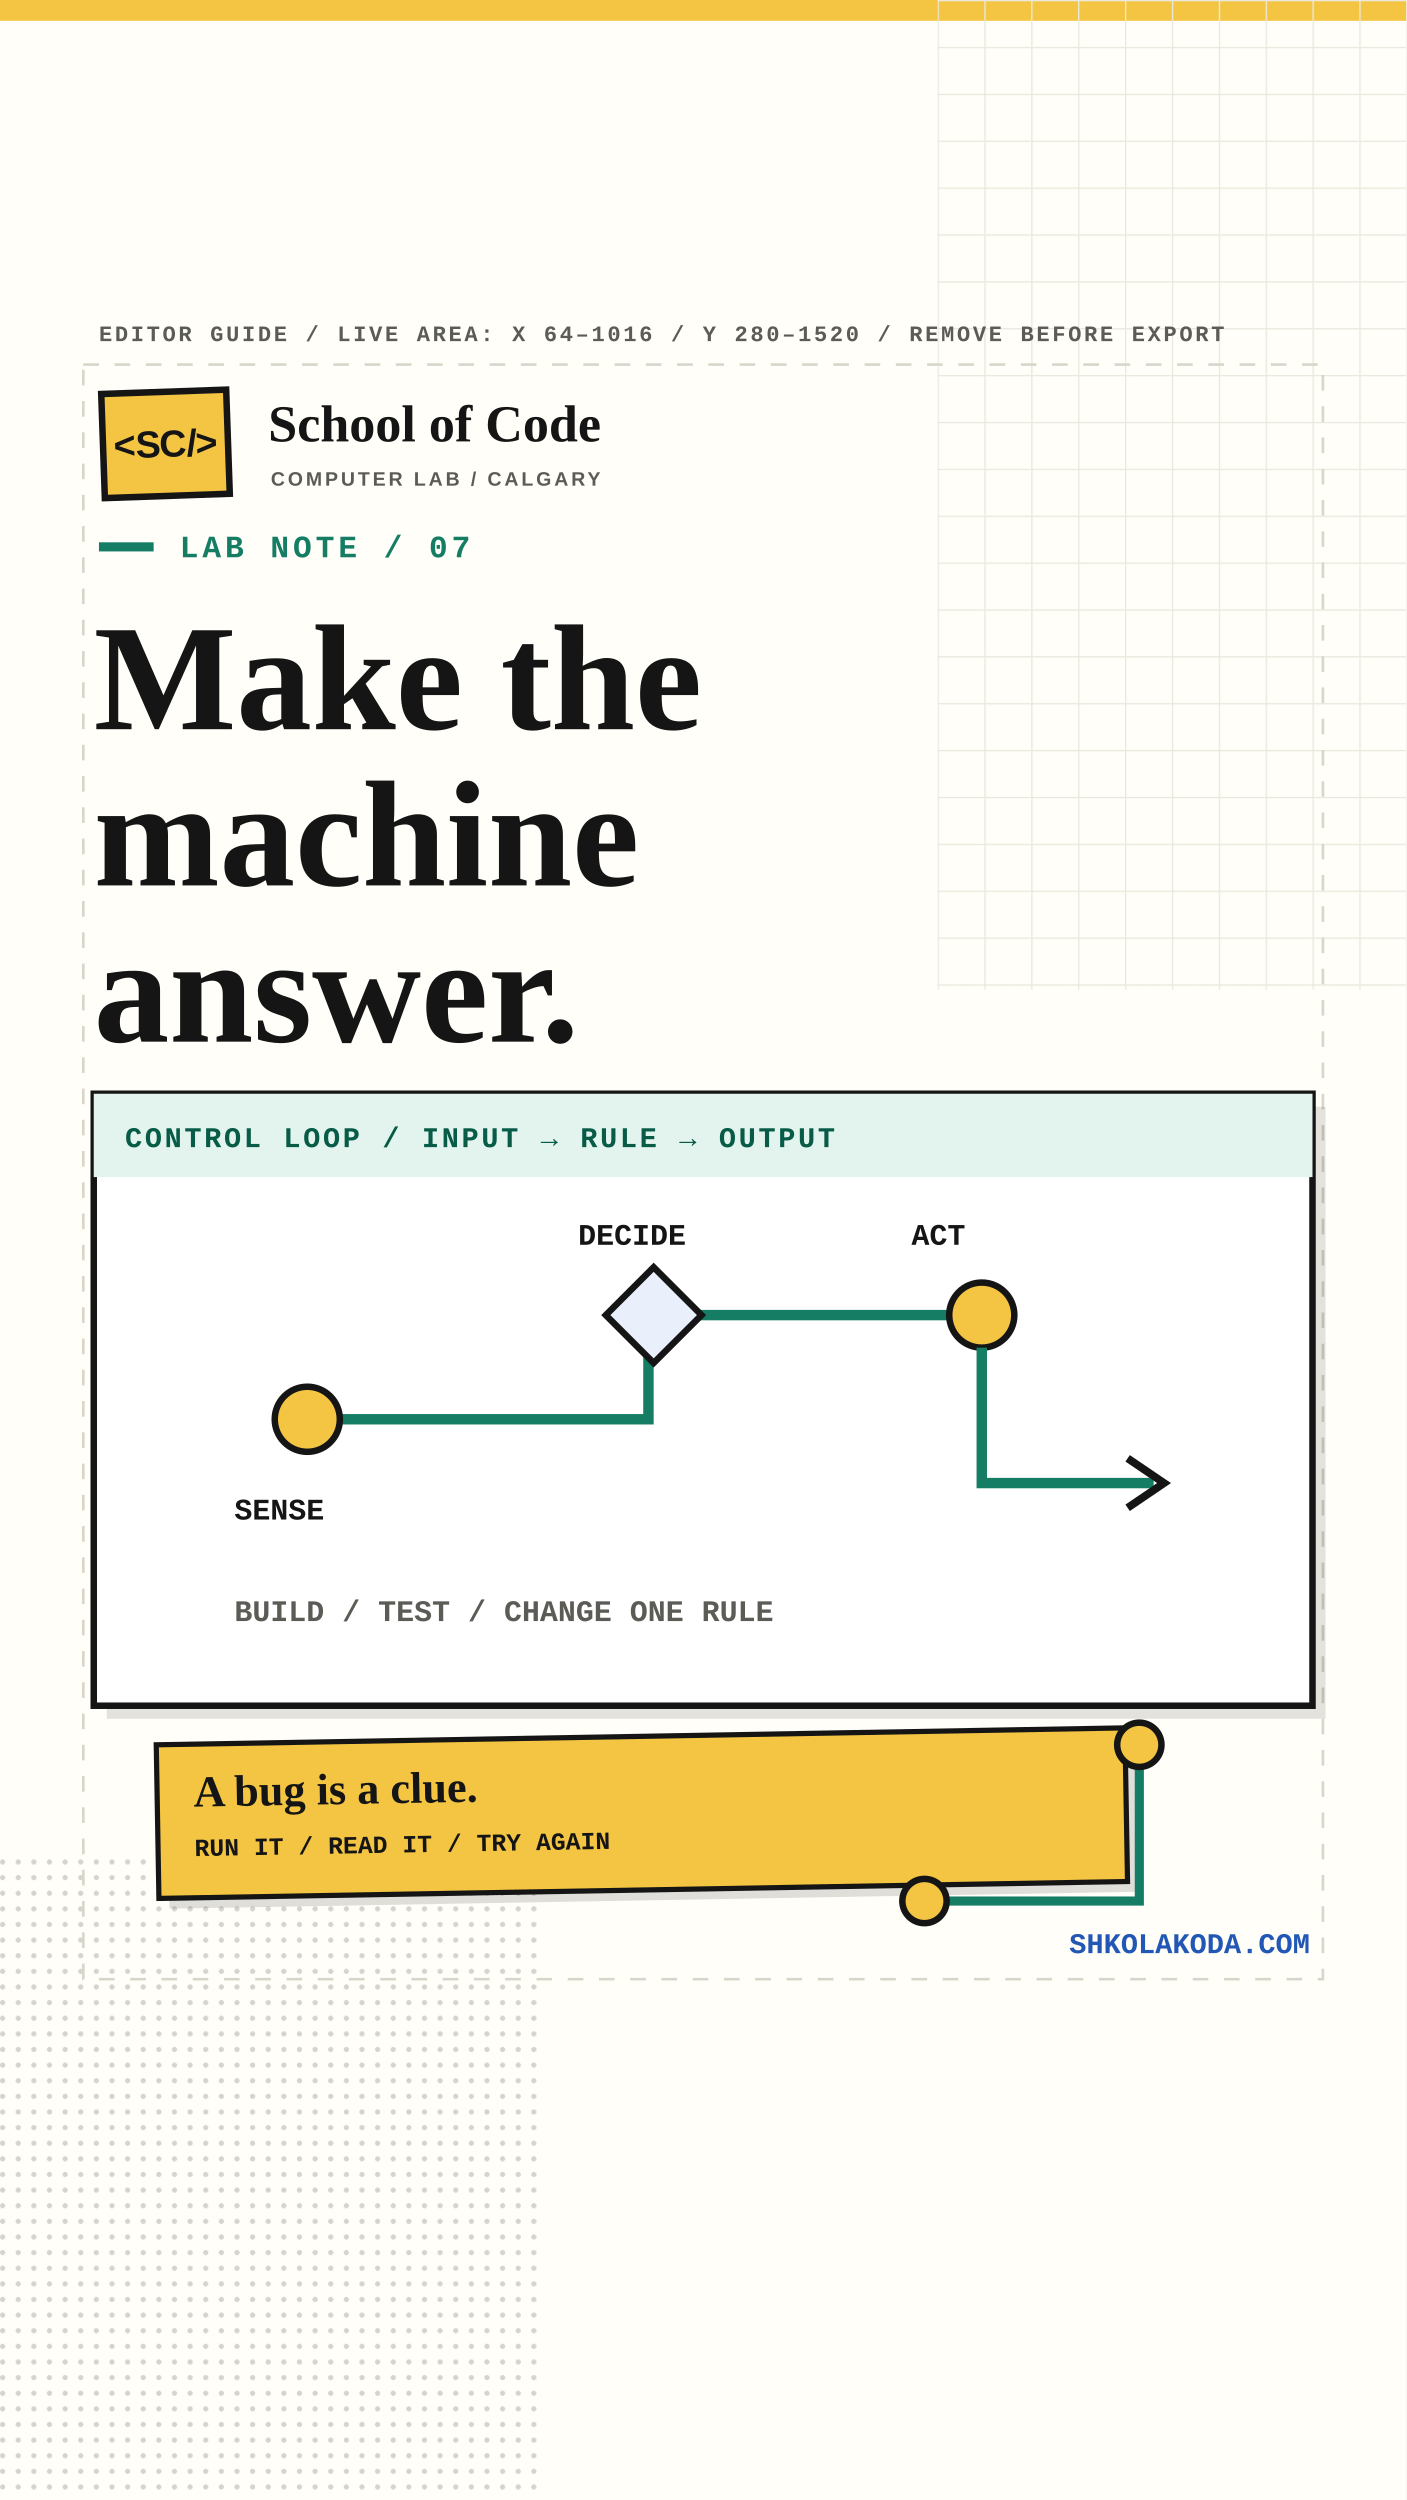
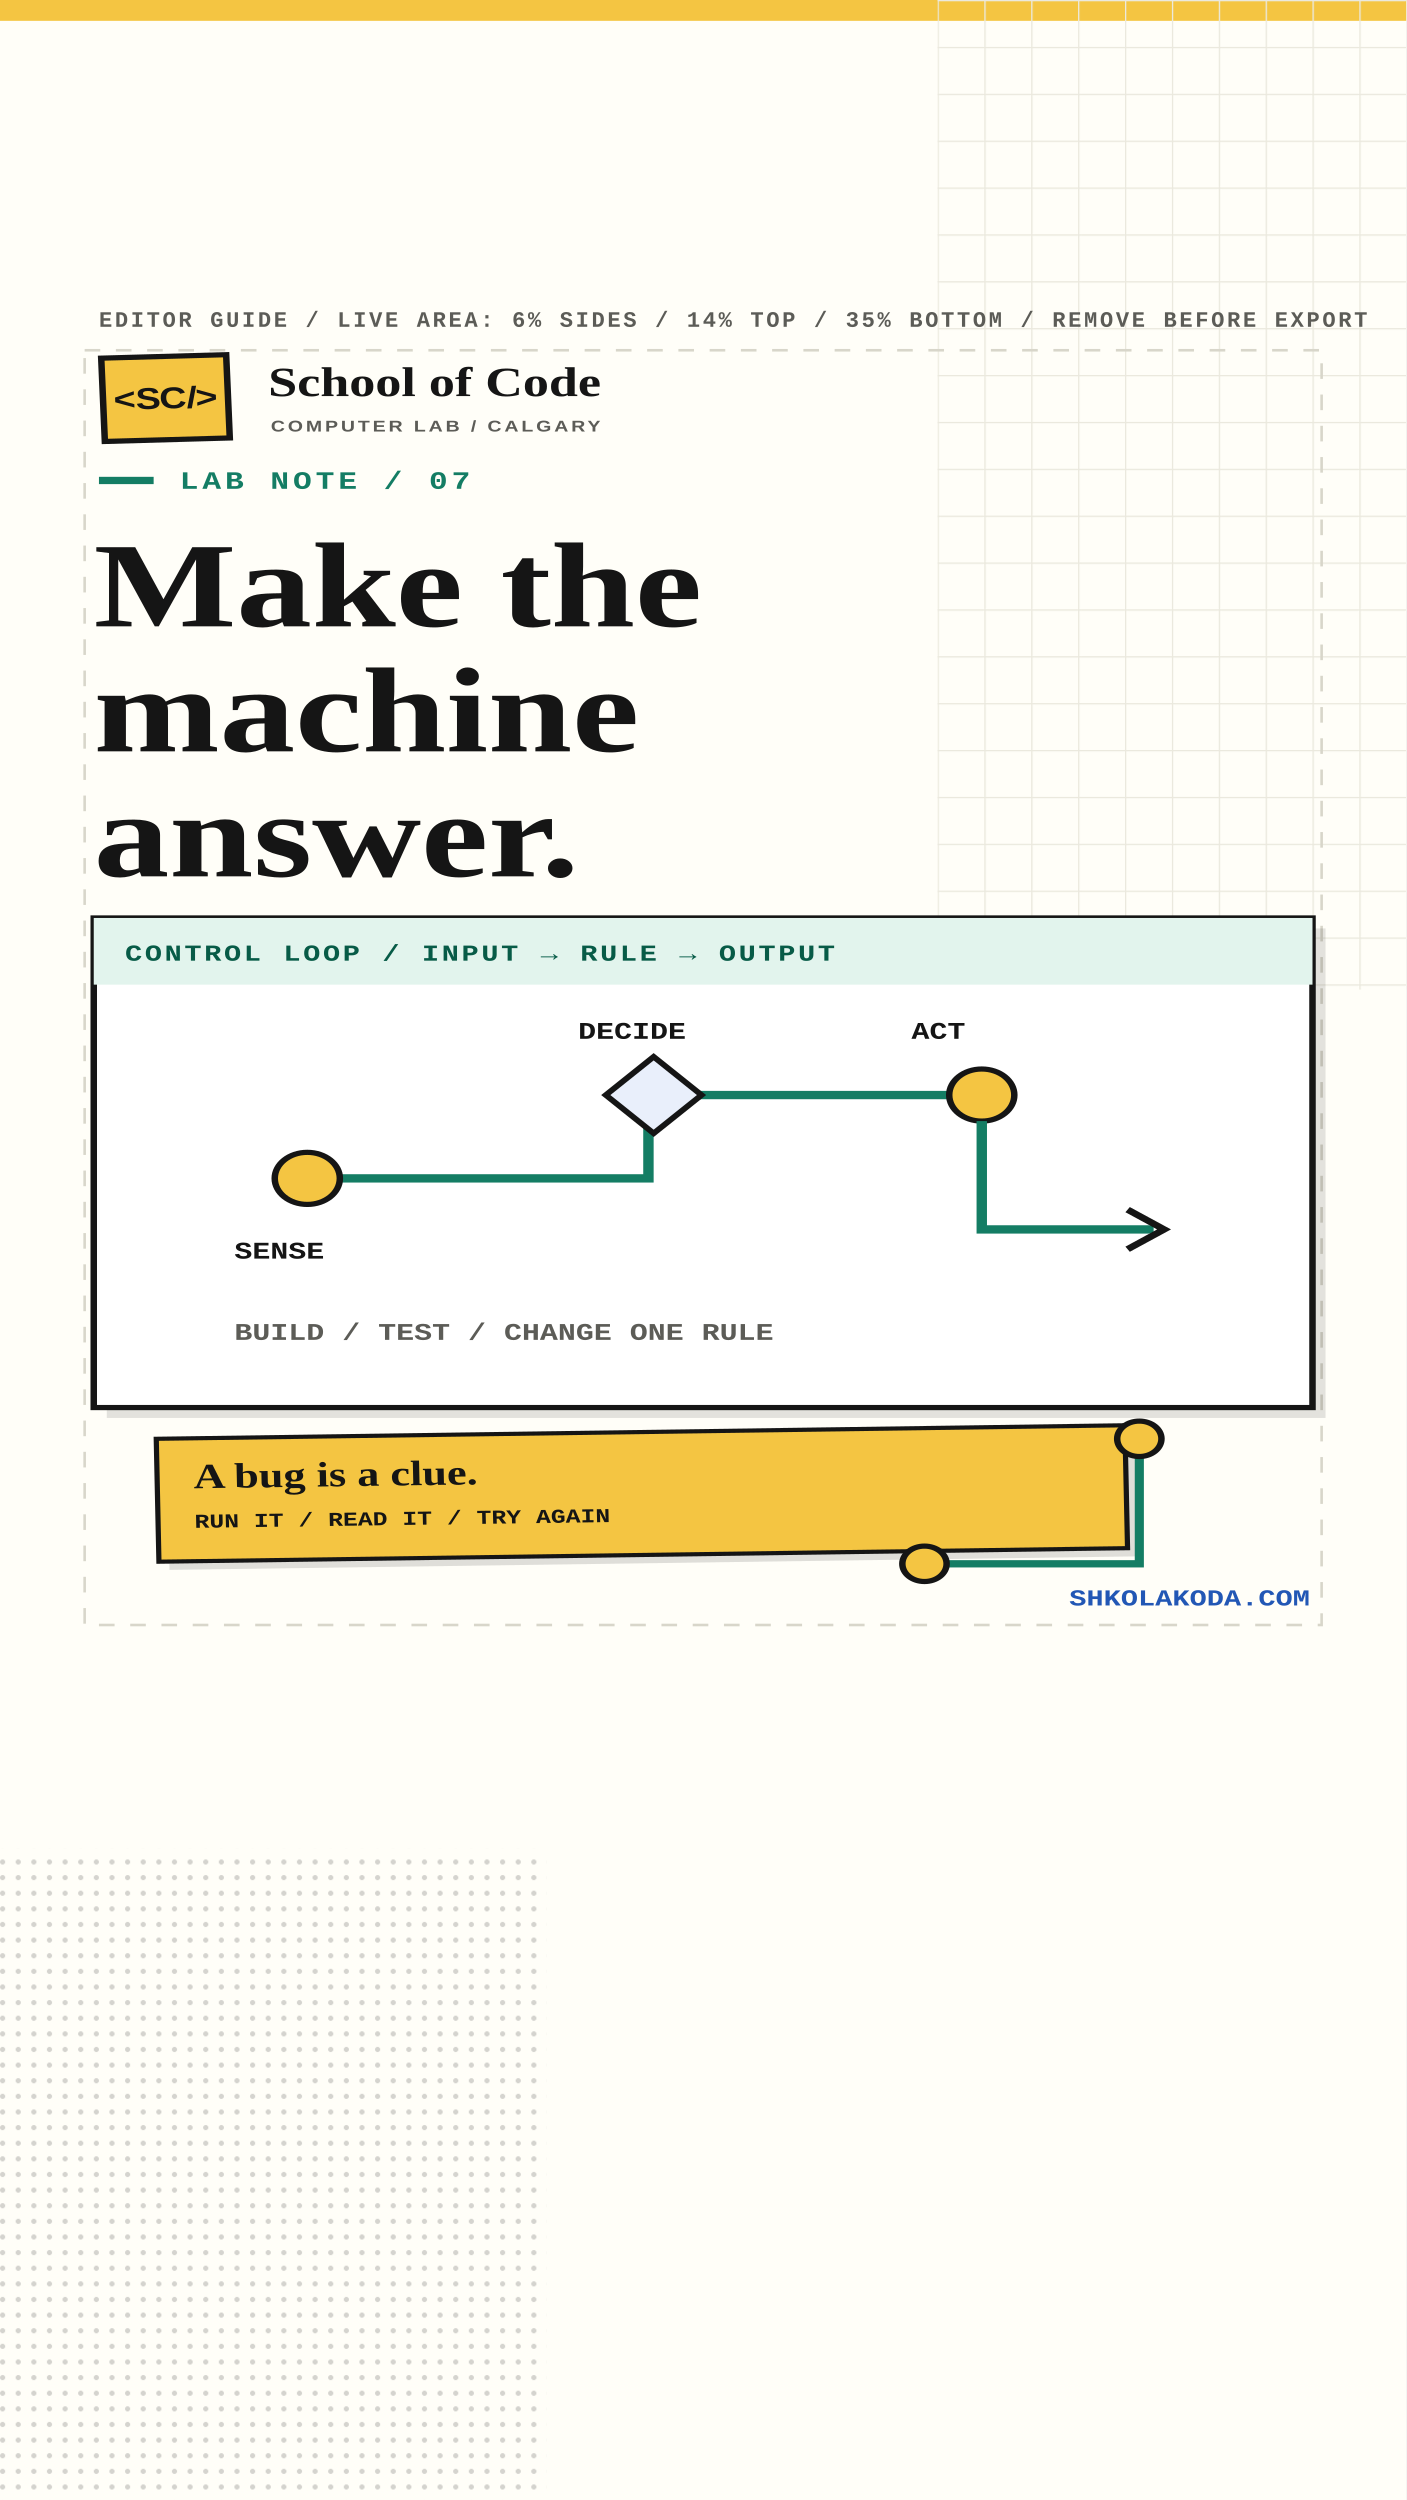
<svg xmlns="http://www.w3.org/2000/svg" viewBox="0 0 1080 1920" role="img" aria-labelledby="title desc">
  <defs>
    <pattern id="story-grid" width="36" height="36" patternUnits="userSpaceOnUse">
      <path d="M36 0H0V36" fill="none" stroke="#ebe9de" stroke-width="2" />
    </pattern>
    <pattern id="story-dots" width="12" height="12" patternUnits="userSpaceOnUse">
      <circle cx="2" cy="2" r="2" fill="#151515" opacity=".18" />
    </pattern>
  </defs>
  <rect width="1080" height="1920" fill="#fffef8" />
  <rect width="1080" height="16" fill="#f4c542" />
  <path d="M720 0h360v760H720z" fill="url(#story-grid)" />
  <path d="M0 1420h420v500H0z" fill="url(#story-dots)" />
-   <g id="editor-guide" data-export="exclude" data-safe-left="64" data-safe-top="280" data-safe-right="1016" data-safe-bottom="1520" aria-hidden="true">
-     <rect id="story-safe-area-guide" x="64" y="280" width="952" height="1240" fill="none" stroke="#d8d6ca" stroke-width="2" stroke-dasharray="12 12" />
-     <text x="76" y="262" fill="#5c5c57" font-family="'Courier New', monospace" font-size="17" font-weight="700" letter-spacing="2">EDITOR GUIDE / LIVE AREA: X 64–1016 / Y 280–1520 / REMOVE BEFORE EXPORT</text>
+   <g id="editor-guide" data-export="exclude" data-safe-left="65" data-safe-top="269" data-safe-right="1015" data-safe-bottom="1248" aria-hidden="true">
+     <rect id="story-safe-area-guide" x="65" y="269" width="950" height="979" fill="none" stroke="#d8d6ca" stroke-width="2" stroke-dasharray="12 12" />
+     <text x="76" y="251" fill="#5c5c57" font-family="'Courier New', monospace" font-size="17" font-weight="700" letter-spacing="2">EDITOR GUIDE / LIVE AREA: 6% SIDES / 14% TOP / 35% BOTTOM / REMOVE BEFORE EXPORT</text>
  </g>
-   <g id="story-live-content">
+   <g id="story-live-content" transform="translate(0 33) scale(1 .8)">
    <g id="story-brand" transform="translate(74 296)">
      <g transform="rotate(-2 50 42)">
        <rect x="5" y="5" width="96" height="80" fill="#f4c542" stroke="#151515" stroke-width="5" />
        <text x="53" y="55" fill="#151515" font-family="Arial, Helvetica, sans-serif" font-size="29" font-weight="700" letter-spacing="-1.2" text-anchor="middle">&lt;<tspan font-weight="900">SC</tspan>/&gt;</text>
      </g>
      <text x="132" y="43" fill="#151515" font-family="Georgia, 'Times New Roman', serif" font-size="40" font-weight="700">School of Code</text>
      <text x="134" y="77" fill="#5c5c57" font-family="Aptos, 'Segoe UI', Arial, sans-serif" font-size="15" font-weight="800" letter-spacing="2.2">COMPUTER LAB / CALGARY</text>
    </g>
    <g id="story-edit-eyebrow" data-edit="eyebrow" transform="translate(76 420)">
      <path d="M0 0h42" stroke="#147d64" stroke-width="7" />
      <text x="62" y="8" fill="#147d64" font-family="'Courier New', monospace" font-size="24" font-weight="800" letter-spacing="3">LAB NOTE / 07</text>
    </g>
    <g id="story-edit-headline" data-edit="headline">
      <text x="72" y="560" fill="#151515" font-family="Georgia, 'Times New Roman', serif" font-size="116" font-weight="700">
        <tspan x="72" dy="0">Make the</tspan>
        <tspan x="72" dy="120">machine</tspan>
        <tspan x="72" dy="120">answer.</tspan>
      </text>
    </g>
    <g id="story-control-loop" transform="translate(72 840)">
      <rect x="10" y="10" width="936" height="470" fill="#151515" opacity=".12" />
      <rect width="936" height="470" fill="#ffffff" stroke="#151515" stroke-width="5" />
      <rect width="936" height="64" fill="#e2f4ed" />
      <text x="24" y="41" fill="#075b47" font-family="'Courier New', monospace" font-size="22" font-weight="900" letter-spacing="2">CONTROL LOOP / INPUT → RULE → OUTPUT</text>
      <path d="M164 250H426V170H682" fill="none" stroke="#147d64" stroke-width="8" />
      <circle cx="164" cy="250" r="25" fill="#f4c542" stroke="#151515" stroke-width="5" />
      <rect x="404" y="144" width="52" height="52" fill="#e9effb" stroke="#151515" stroke-width="5" transform="rotate(45 430 170)" />
      <circle cx="682" cy="170" r="25" fill="#f4c542" stroke="#151515" stroke-width="5" />
      <path d="M682 195v104H814" fill="none" stroke="#147d64" stroke-width="8" />
      <path d="m794 280 28 19-28 19" fill="none" stroke="#151515" stroke-width="6" />
      <g id="story-edit-supporting-points" data-edit="supporting-points" font-family="'Courier New', monospace" font-size="23" font-weight="900">
        <text x="108" y="327" fill="#151515">SENSE</text>
        <text x="372" y="116" fill="#151515">DECIDE</text>
        <text x="628" y="116" fill="#151515">ACT</text>
        <text x="108" y="405" fill="#5c5c57">BUILD / TEST / CHANGE ONE RULE</text>
      </g>
    </g>
    <g id="story-edit-callout" data-edit="callout" transform="translate(120 1340) rotate(-1)">
      <rect x="8" y="8" width="744" height="118" fill="#151515" opacity=".14" />
      <rect width="744" height="118" fill="#f4c542" stroke="#151515" stroke-width="4" />
      <text x="28" y="48" fill="#151515" font-family="Georgia, 'Times New Roman', serif" font-size="34" font-weight="700">A bug is a clue.</text>
      <text x="28" y="86" fill="#151515" font-family="'Courier New', monospace" font-size="19" font-weight="800">RUN IT / READ IT / TRY AGAIN</text>
    </g>
    <path d="M875 1340v120H710" fill="none" stroke="#147d64" stroke-width="7" />
    <circle cx="875" cy="1340" r="17" fill="#f4c542" stroke="#151515" stroke-width="5" />
    <circle cx="710" cy="1460" r="17" fill="#f4c542" stroke="#151515" stroke-width="5" />
    <text id="story-edit-url" data-edit="url" x="1006" y="1500" fill="#2257b5" font-family="'Courier New', monospace" font-size="22" font-weight="900" text-anchor="end">SHKOLAKODA.COM</text>
  </g>
</svg>
